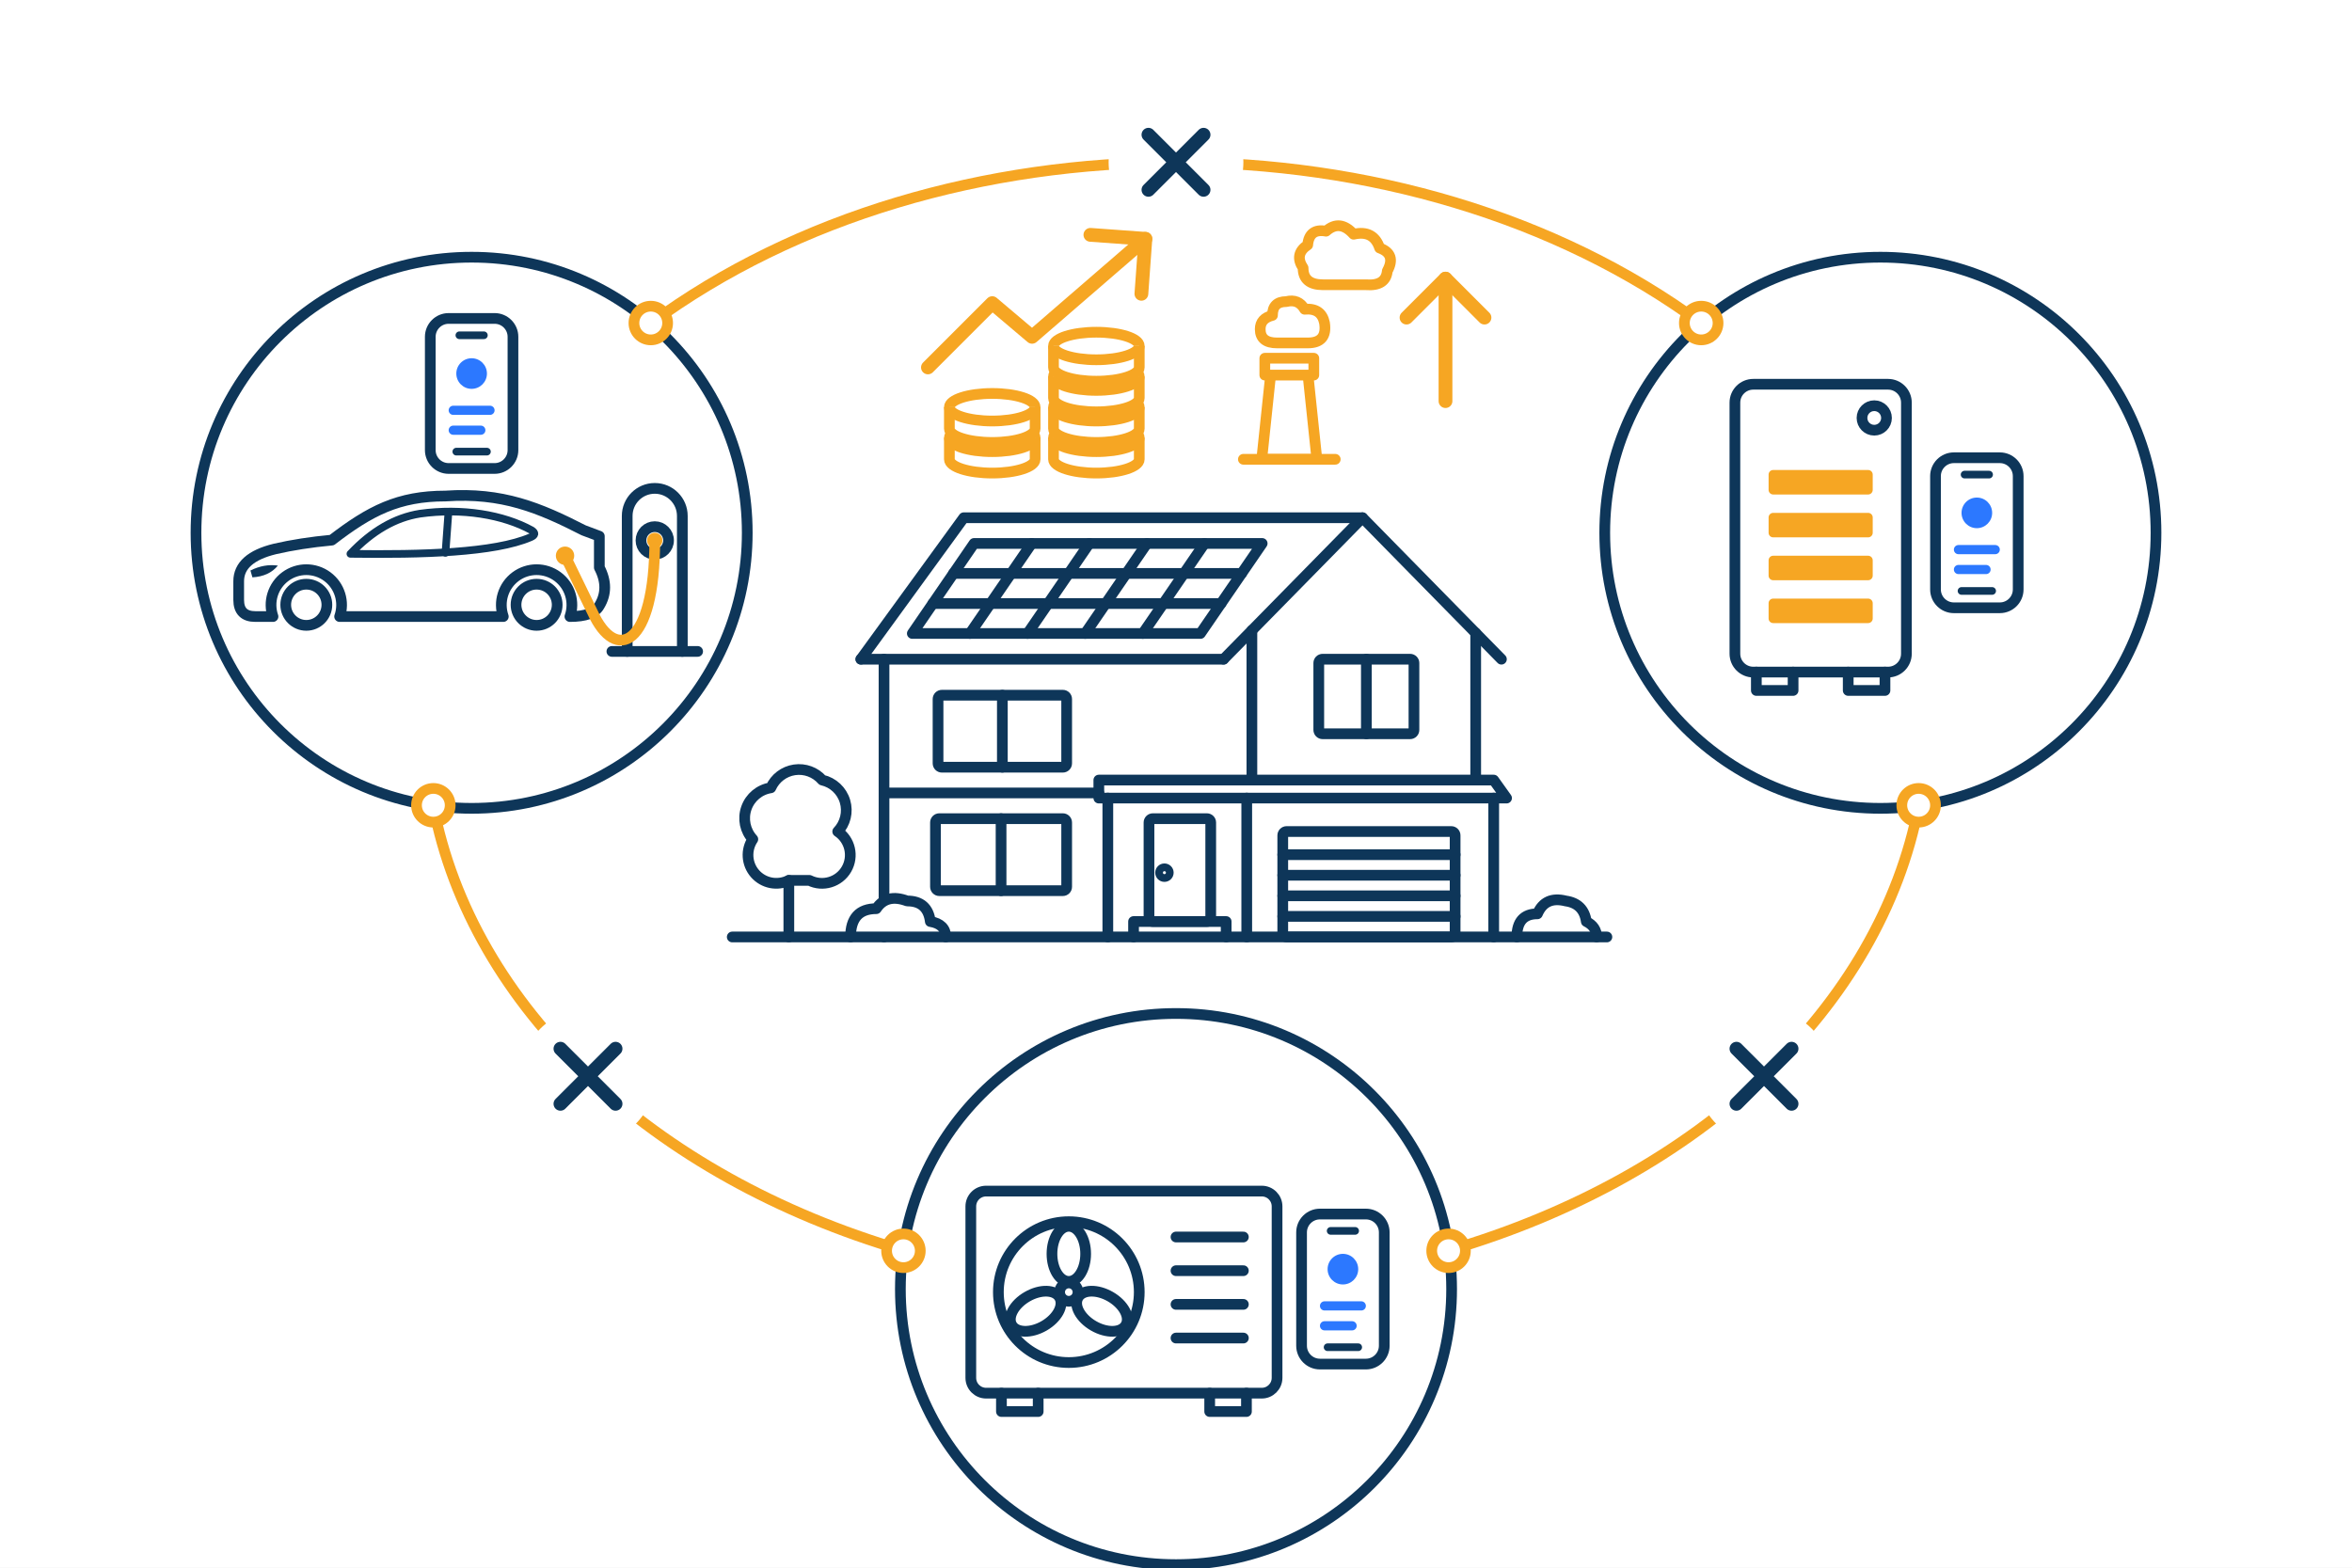
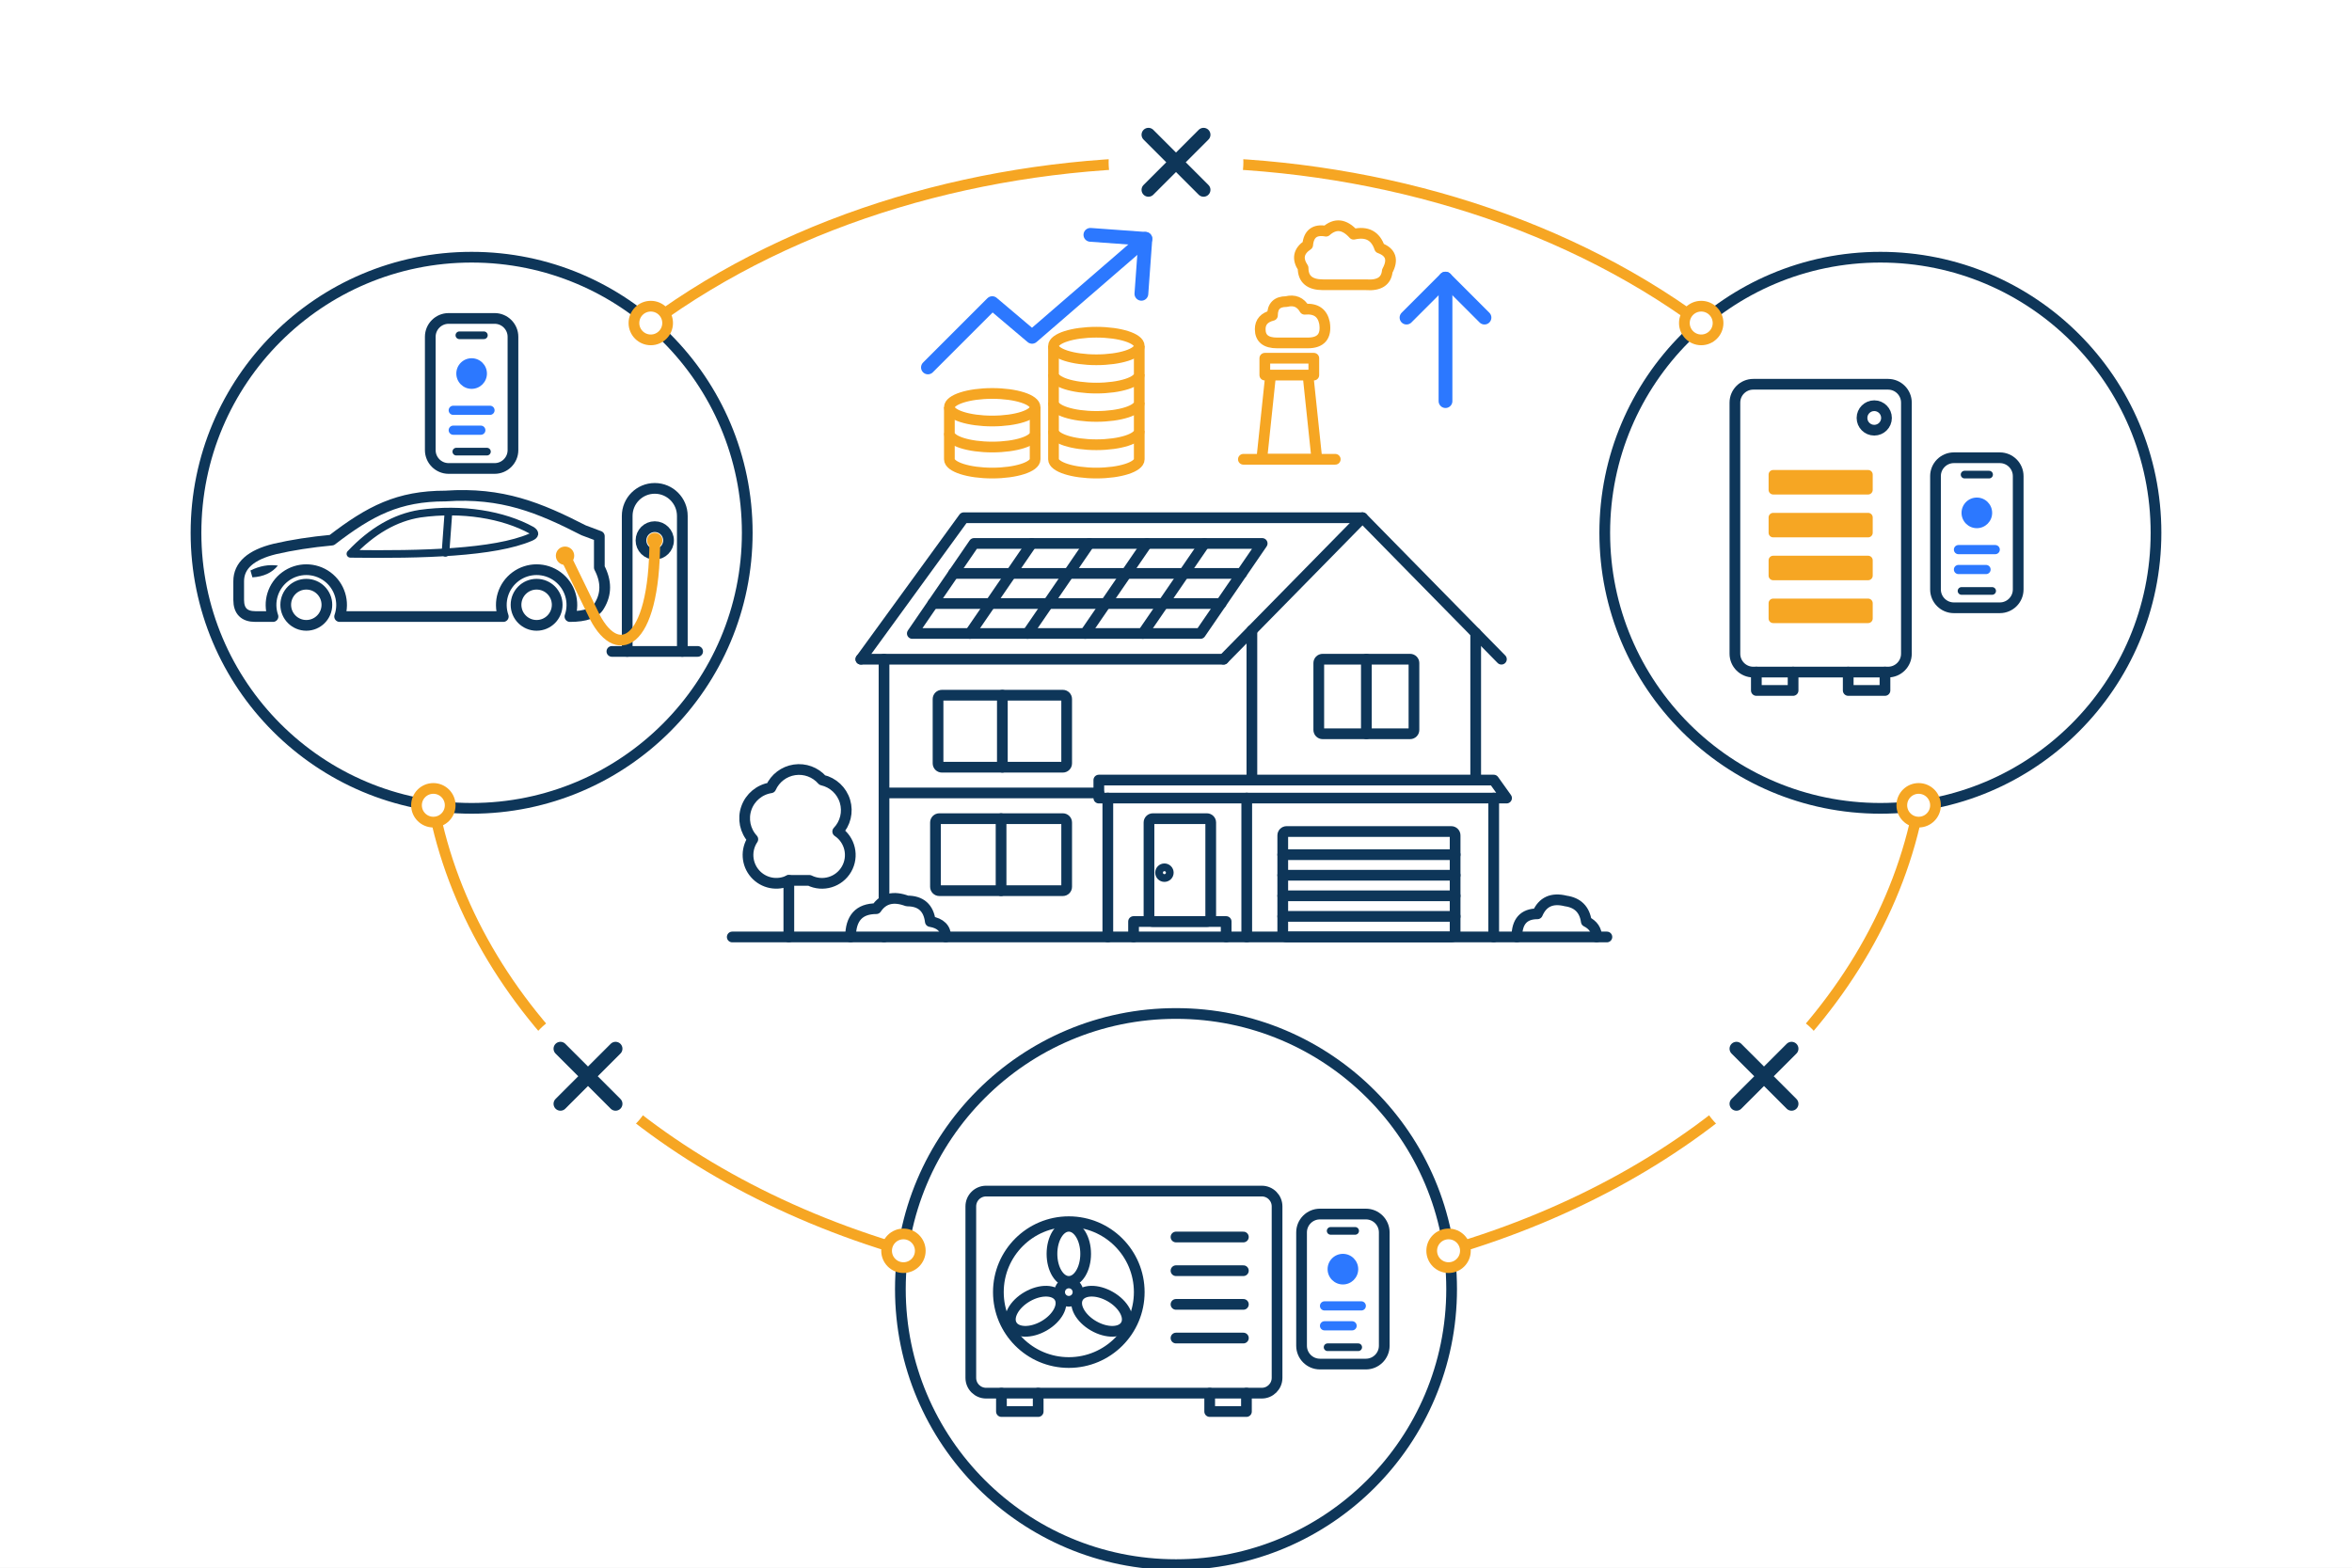
<svg xmlns="http://www.w3.org/2000/svg" width="1536" height="1024" viewBox="0 0 1536 1024">
  <defs>
    <path id="rise-arrowhead" d="M-25.456,25.456 L0,0 L25.456,25.456" />
  </defs>
  <rect width="1536" height="1024" fill="#FFFFFF" />
  <path d="M1111.1,211.3 A490,368 0 0,0 424.9,211.3" fill="none" stroke="#F6A623" stroke-width="7" stroke-linecap="round" />
  <path d="M283.0,526.5 A490,368 0 0,0 589.6,816.7" fill="none" stroke="#F6A623" stroke-width="7" stroke-linecap="round" />
  <path d="M946.4,816.7 A490,368 0 0,0 1253.0,526.5" fill="none" stroke="#F6A623" stroke-width="7" stroke-linecap="round" />
  <circle cx="768" cy="106" r="44" fill="#FFFFFF" />
  <path d="M750,88 L786,124 M786,88 L750,124" fill="none" stroke="#0E3659" stroke-width="9" stroke-linecap="round" />
  <circle cx="384" cy="703" r="44" fill="#FFFFFF" />
  <path d="M366,685 L402,721 M402,685 L366,721" fill="none" stroke="#0E3659" stroke-width="9" stroke-linecap="round" />
  <circle cx="1152" cy="703" r="44" fill="#FFFFFF" />
  <path d="M1134,685 L1170,721 M1170,685 L1134,721" fill="none" stroke="#0E3659" stroke-width="9" stroke-linecap="round" />
  <circle cx="308" cy="348" r="180" fill="#FFFFFF" stroke="#0E3659" stroke-width="7" />
  <circle cx="1228" cy="348" r="180" fill="#FFFFFF" stroke="#0E3659" stroke-width="7" />
  <circle cx="768" cy="842" r="180" fill="#FFFFFF" stroke="#0E3659" stroke-width="7" />
  <circle cx="1111" cy="211" r="11" fill="#FFFFFF" stroke="#F6A623" stroke-width="7" />
  <circle cx="425" cy="211" r="11" fill="#FFFFFF" stroke="#F6A623" stroke-width="7" />
  <circle cx="283" cy="526" r="11" fill="#FFFFFF" stroke="#F6A623" stroke-width="7" />
  <circle cx="590" cy="817" r="11" fill="#FFFFFF" stroke="#F6A623" stroke-width="7" />
  <circle cx="946" cy="817" r="11" fill="#FFFFFF" stroke="#F6A623" stroke-width="7" />
  <circle cx="1253" cy="526" r="11" fill="#FFFFFF" stroke="#F6A623" stroke-width="7" />
  <g transform="translate(308,348)">
    <g transform="translate(-163,-40) scale(0.64)" fill="#FFFFFF" stroke="#0E3659" stroke-width="10.938" stroke-linecap="round" stroke-linejoin="round">
      <path d="M52,148 L34,148 Q17,148 17,131 L17,112 Q17,88 54,79 Q80,73 112,70 C151,40 180,25 228,25 C286,21 324,37 369,60 L385,66 L385,98 Q396,119 385,137 Q379,148 355,148 A36,36 0 1,0 287,148 L120,148 A36,36 0 1,0 52,148 Z" />
      <path d="M131,84 Q164,49 202,43 C245,37 287,44 316,60 Q322,64 315,67 C278,83 204,85 131,84 Z" stroke-width="7.812" />
      <path d="M231,42 L228,83" fill="none" stroke-width="7.812" />
      <circle cx="86" cy="136" r="21" />
      <circle cx="321" cy="136" r="21" />
      <path d="M29,101 Q43,94 57,96 Q48,107 31,108 Z" fill="#0E3659" stroke="none" />
    </g>
    <g fill="none" stroke="#0E3659" stroke-width="7" stroke-linecap="round" stroke-linejoin="round">
      <path d="M101.6,77.5 L101.6,-11.0 A18.0,18.0 0 0,1 137.6,-11.0 L137.6,77.5" />
      <path d="M91.6,77.5 L147.6,77.5" />
      <circle cx="119.6" cy="5.0" r="9" />
    </g>
    <path d="M119.6,5.0 C119.6,75.0 94,85 79,52 L61,15" fill="none" stroke="#F6A623" stroke-width="7" stroke-linecap="round" />
    <circle cx="119.6" cy="5.0" r="5" fill="#F6A623" />
    <circle cx="61" cy="15" r="6" fill="#F6A623" />
    <g transform="translate(-27.0,-140.0)">
      <rect x="0" y="0" width="54" height="98" rx="12" fill="none" stroke="#0E3659" stroke-width="7" stroke-linecap="round" stroke-linejoin="round" />
      <path d="M19,11 L35,11 M17,87 L37,87" fill="none" stroke="#0E3659" stroke-width="5" stroke-linecap="round" stroke-linejoin="round" />
      <circle cx="27" cy="36" r="10" fill="#2C78FF" />
      <path d="M15,60 L39,60 M15,73 L33,73" stroke="#2C78FF" stroke-width="6" stroke-linecap="round" />
    </g>
  </g>
  <g transform="translate(768,842)">
    <g fill="none" stroke="#0E3659" stroke-width="7" stroke-linecap="round" stroke-linejoin="round">
      <rect x="-134" y="-64" width="200" height="132" rx="10" />
      <circle cx="-70" cy="2" r="46" />
      <circle cx="-70" cy="2" r="6" />
      <ellipse cx="-70" cy="-23" rx="11" ry="18" transform="rotate(0,-70,2)" />
      <ellipse cx="-70" cy="-23" rx="11" ry="18" transform="rotate(120,-70,2)" />
      <ellipse cx="-70" cy="-23" rx="11" ry="18" transform="rotate(240,-70,2)" />
      <path d="M0,-34 L44,-34" />
      <path d="M0,-12 L44,-12" />
      <path d="M0,10 L44,10" />
      <path d="M0,32 L44,32" />
      <path d="M-114,68 L-114,80 L-90,80 L-90,68 M22,68 L22,80 L46,80 L46,68" />
    </g>
    <g transform="translate(82.0,-49.0)">
      <rect x="0" y="0" width="54" height="98" rx="12" fill="none" stroke="#0E3659" stroke-width="7" stroke-linecap="round" stroke-linejoin="round" />
      <path d="M19,11 L35,11 M17,87 L37,87" fill="none" stroke="#0E3659" stroke-width="5" stroke-linecap="round" stroke-linejoin="round" />
      <circle cx="27" cy="36" r="10" fill="#2C78FF" />
      <path d="M15,60 L39,60 M15,73 L33,73" stroke="#2C78FF" stroke-width="6" stroke-linecap="round" />
    </g>
  </g>
  <g transform="translate(1228,348)">
    <g fill="none" stroke="#0E3659" stroke-width="7" stroke-linecap="round" stroke-linejoin="round">
      <rect x="-95" y="-97" width="112" height="188" rx="12" />
      <circle cx="-4" cy="-75" r="8" />
      <path d="M-81,91 L-81,103 L-57,103 L-57,91 M-21,91 L-21,103 L3,103 L3,91" />
    </g>
    <rect x="-73" y="-41" width="68" height="16" rx="3" fill="#F6A623" />
    <rect x="-73" y="-13" width="68" height="16" rx="3" fill="#F6A623" />
    <rect x="-73" y="15" width="68" height="16" rx="3" fill="#F6A623" />
    <rect x="-73" y="43" width="68" height="16" rx="3" fill="#F6A623" />
    <g transform="translate(36.0,-49.0)">
      <rect x="0" y="0" width="54" height="98" rx="12" fill="none" stroke="#0E3659" stroke-width="7" stroke-linecap="round" stroke-linejoin="round" />
      <path d="M19,11 L35,11 M17,87 L37,87" fill="none" stroke="#0E3659" stroke-width="5" stroke-linecap="round" stroke-linejoin="round" />
      <circle cx="27" cy="36" r="10" fill="#2C78FF" />
      <path d="M15,60 L39,60 M15,73 L33,73" stroke="#2C78FF" stroke-width="6" stroke-linecap="round" />
    </g>
  </g>
  <g transform="translate(495.0,319.7)">
    <g transform="scale(0.84)" fill="none" stroke="#0E3659" stroke-width="8.333" stroke-linecap="round" stroke-linejoin="round">
      <path d="M80,132 L160,22 L470,22" />
      <path d="M120,112 L168,42 L392,42 L344,112 Z" />
      <path d="M152.0,65.3 L376.0,65.3" />
      <path d="M136.0,88.7 L360.0,88.7" />
      <path d="M212.8,42 L164.8,112" />
      <path d="M257.6,42 L209.6,112" />
      <path d="M302.4,42 L254.4,112" />
      <path d="M347.2,42 L299.2,112" />
      <path d="M80,132 L362,132" />
      <path d="M362,132 L470,22 L578,132" />
      <path d="M384,109.6 L384,226 M558,111.6 L558,226" />
      <rect x="436" y="132" width="74" height="58" rx="3" />
      <path d="M473,132 L473,190" />
      <path d="M98,132 L98,348 M98,236 L265,236" />
      <rect x="140" y="160" width="100" height="56" rx="3" />
      <path d="M190,160 L190,216" />
      <rect x="138" y="256" width="102" height="56" rx="3" />
      <path d="M189,256 L189,312" />
      <path d="M265,240 L265,226 L572,226 L582,240 Z" />
      <path d="M272,240 L272,348 M572,240 L572,348" />
      <rect x="304" y="256" width="48" height="80" rx="3" />
      <circle cx="316" cy="298" r="3" />
      <path d="M292,348 L292,336 L364,336 L364,348" />
      <path d="M380,240 L380,348" />
      <rect x="408" y="266" width="134" height="82" rx="3" />
      <path d="M408,284 L542,284" />
      <path d="M408,300 L542,300" />
      <path d="M408,316 L542,316" />
      <path d="M408,332 L542,332" />
      <path d="M24,304 A22,22 0 0,1 -4,272 A24,24 0 0,1 10,232 A24,24 0 0,1 50,226 A24,24 0 0,1 62,266 A22,22 0 0,1 40,304 Z" fill="#FFFFFF" />
      <path d="M24,348 L24,304" />
      <path d="M72,348 Q72,326 92,326 Q100,314 116,320 Q132,320 134,336 Q146,338 146,348" fill="#FFFFFF" />
      <path d="M590,348 Q590,330 606,330 Q612,316 628,320 Q642,322 644,336 Q652,340 652,348" fill="#FFFFFF" />
      <path d="M-20,348 L660,348" />
    </g>
  </g>
  <g fill="#FFFFFF" stroke="#F6A623" stroke-width="7" stroke-linejoin="round">
-     <path d="M620,300 L620,286 A28,9 0 0,1 676,286 L676,300 A28,9 0 0,1 620,300 Z" />
-     <path d="M620,286 A28,9 0 0,0 676,286" />
-     <path d="M620,280 L620,266 A28,9 0 0,1 676,266 L676,280 A28,9 0 0,1 620,280 Z" />
-     <path d="M620,266 A28,9 0 0,0 676,266" />
-     <path d="M688,300 L688,286 A28,9 0 0,1 744,286 L744,300 A28,9 0 0,1 688,300 Z" />
-     <path d="M688,286 A28,9 0 0,0 744,286" />
-     <path d="M688,280 L688,266 A28,9 0 0,1 744,266 L744,280 A28,9 0 0,1 688,280 Z" />
-     <path d="M688,266 A28,9 0 0,0 744,266" />
-     <path d="M688,260 L688,246 A28,9 0 0,1 744,246 L744,260 A28,9 0 0,1 688,260 Z" />
-     <path d="M688,246 A28,9 0 0,0 744,246" />
-     <path d="M688,240 L688,226 A28,9 0 0,1 744,226 L744,240 A28,9 0 0,1 688,240 Z" />
-     <path d="M688,226 A28,9 0 0,0 744,226" />
+     <path d="M620,266 A28,9 0 0,1 676,266 L676,300 A28,9 0 0,1 620,300 Z" />
+     <path d="M620,266 A28,9 0 0,0 676,266 M620,283 A28,9 0 0,0 676,283" fill="none" />
+     <path d="M688,226 A28,9 0 0,1 744,226 L744,300 A28,9 0 0,1 688,300 Z" />
+     <path d="M688,226 A28,9 0 0,0 744,226 M688,244.5 A28,9 0 0,0 744,244.5 M688,263 A28,9 0 0,0 744,263 M688,281.5 A28,9 0 0,0 744,281.5" fill="none" />
  </g>
-   <g fill="none" stroke="#F6A623" stroke-width="9" stroke-linecap="round" stroke-linejoin="round">
+   <g fill="none" stroke="#2C78FF" stroke-width="9" stroke-linecap="round" stroke-linejoin="round">
    <path d="M606,240 L648,198 L674,220 L748,156" />
    <use href="#rise-arrowhead" transform="translate(748,156) rotate(49.14462)" />
  </g>
  <g fill="#FFFFFF" stroke="#F6A623" stroke-width="7" stroke-linecap="round" stroke-linejoin="round">
    <path d="M824,300 L830,243 L854,243 L860,300 Z" />
    <path d="M826,234 L858,234 L858,245 L826,245 Z" />
    <path d="M812,300 L872,300" fill="none" />
    <path d="M834,224 Q823,224 823,215 Q823,208 831,206 Q831,197 840,197 Q848,195 852,202 Q863,201 865,211 Q867,224 854,224 Z" />
    <path d="M864,186 Q851,186 851,175 Q845,166 854,160 Q855,149 866,151 Q875,143 884,153 Q897,150 901,162 Q912,166 906,177 Q905,187 892,186 Z" />
  </g>
-   <g fill="none" stroke="#F6A623" stroke-width="9" stroke-linecap="round" stroke-linejoin="round">
+   <g fill="none" stroke="#2C78FF" stroke-width="9" stroke-linecap="round" stroke-linejoin="round">
    <path d="M944,262 L944,182" />
    <use href="#rise-arrowhead" transform="translate(944,182)" />
  </g>
</svg>
